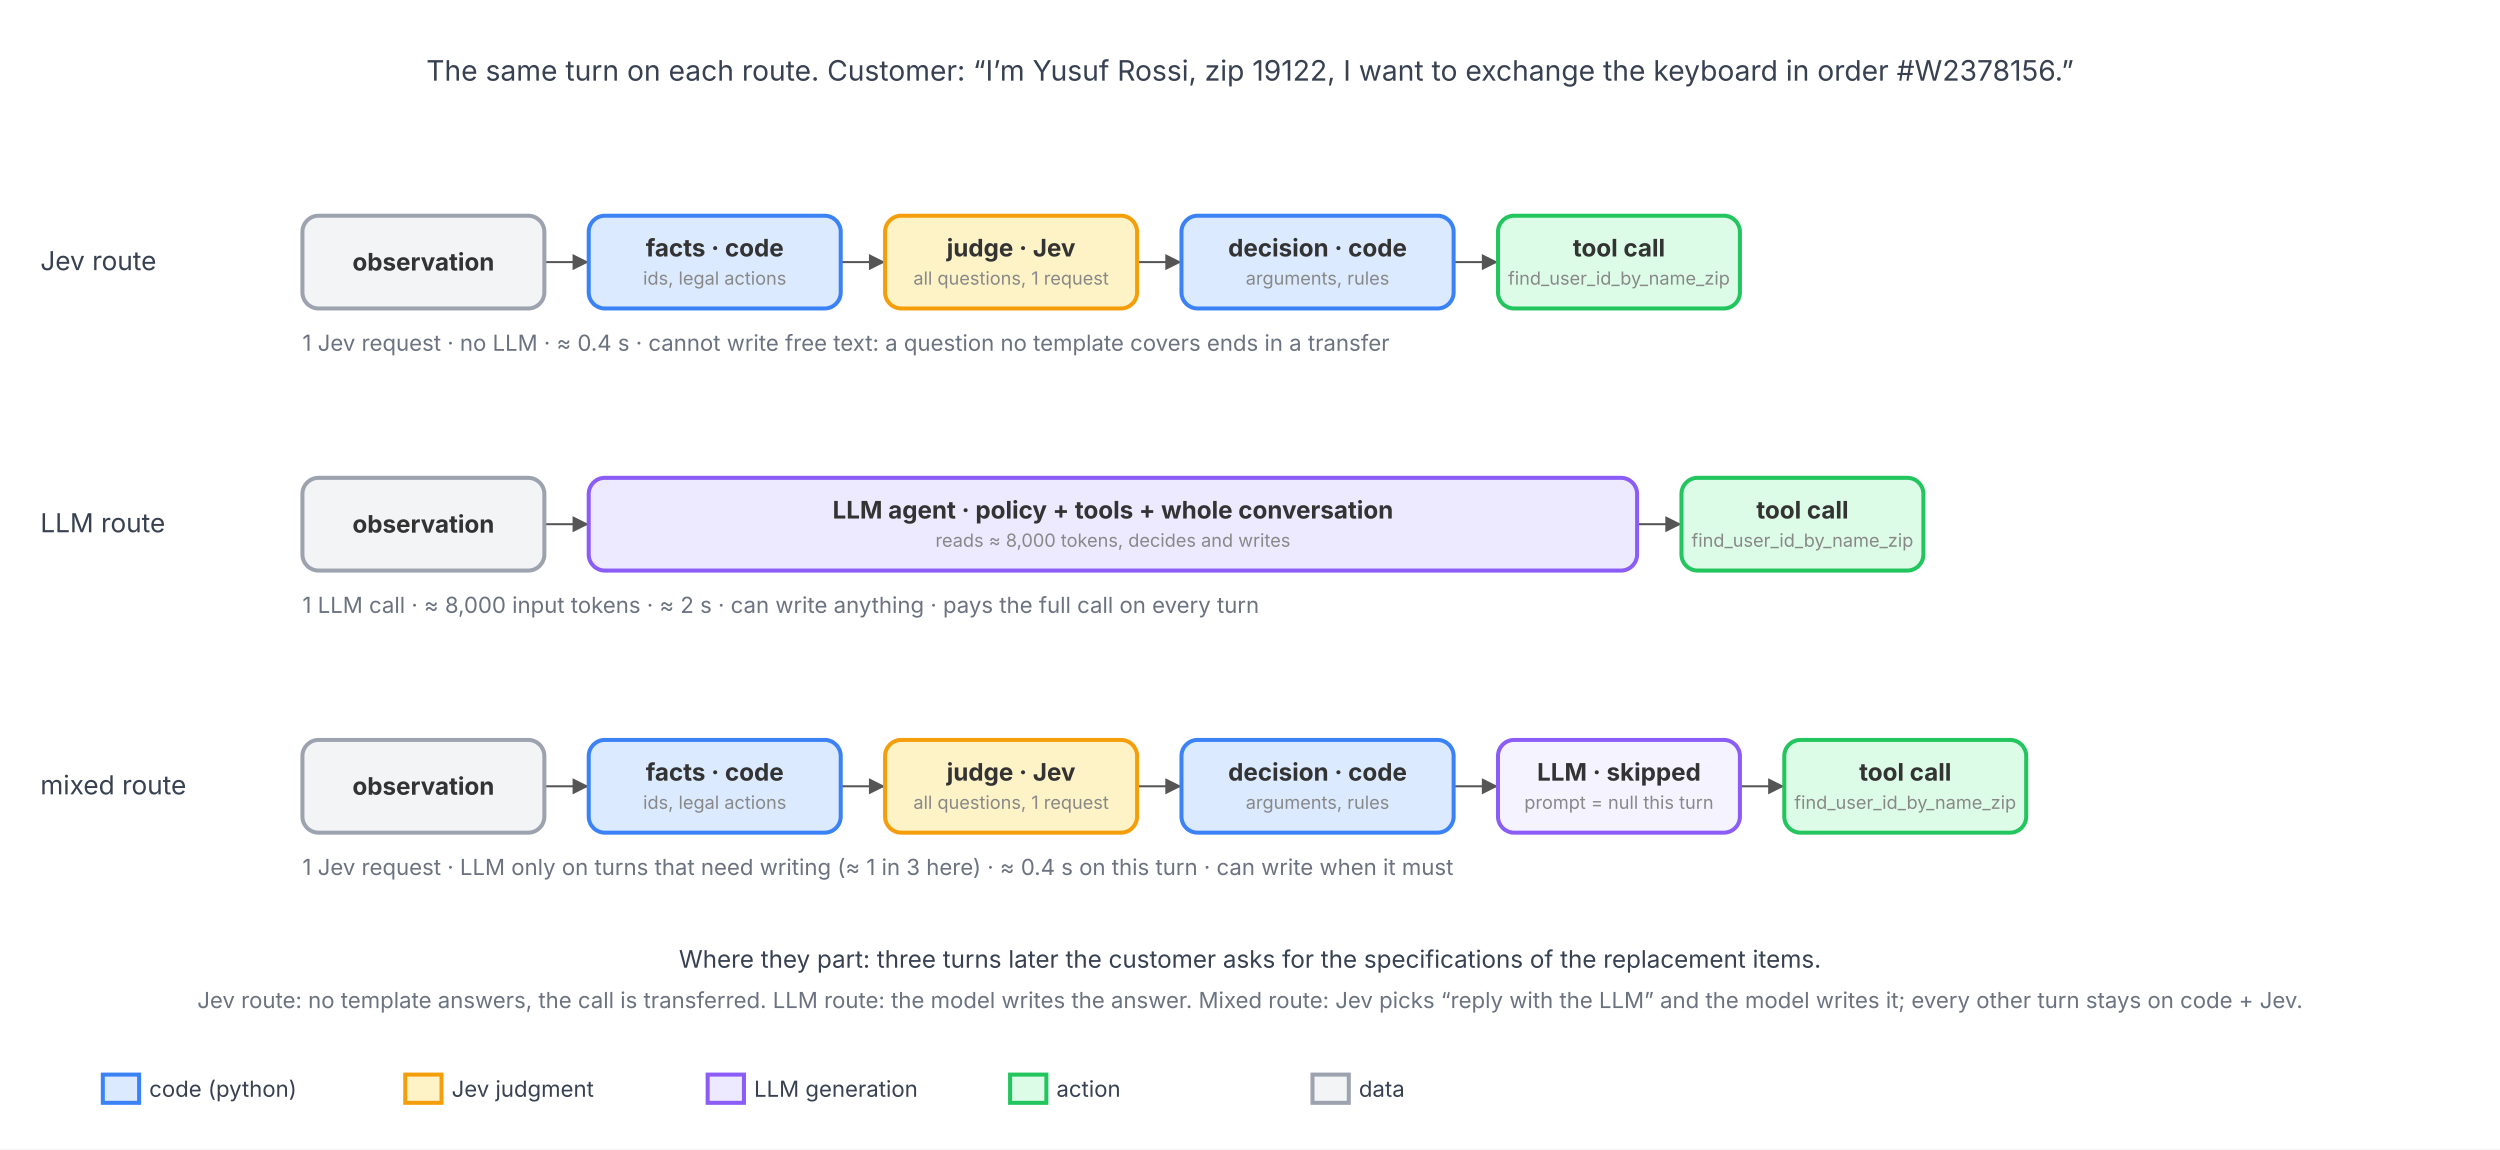
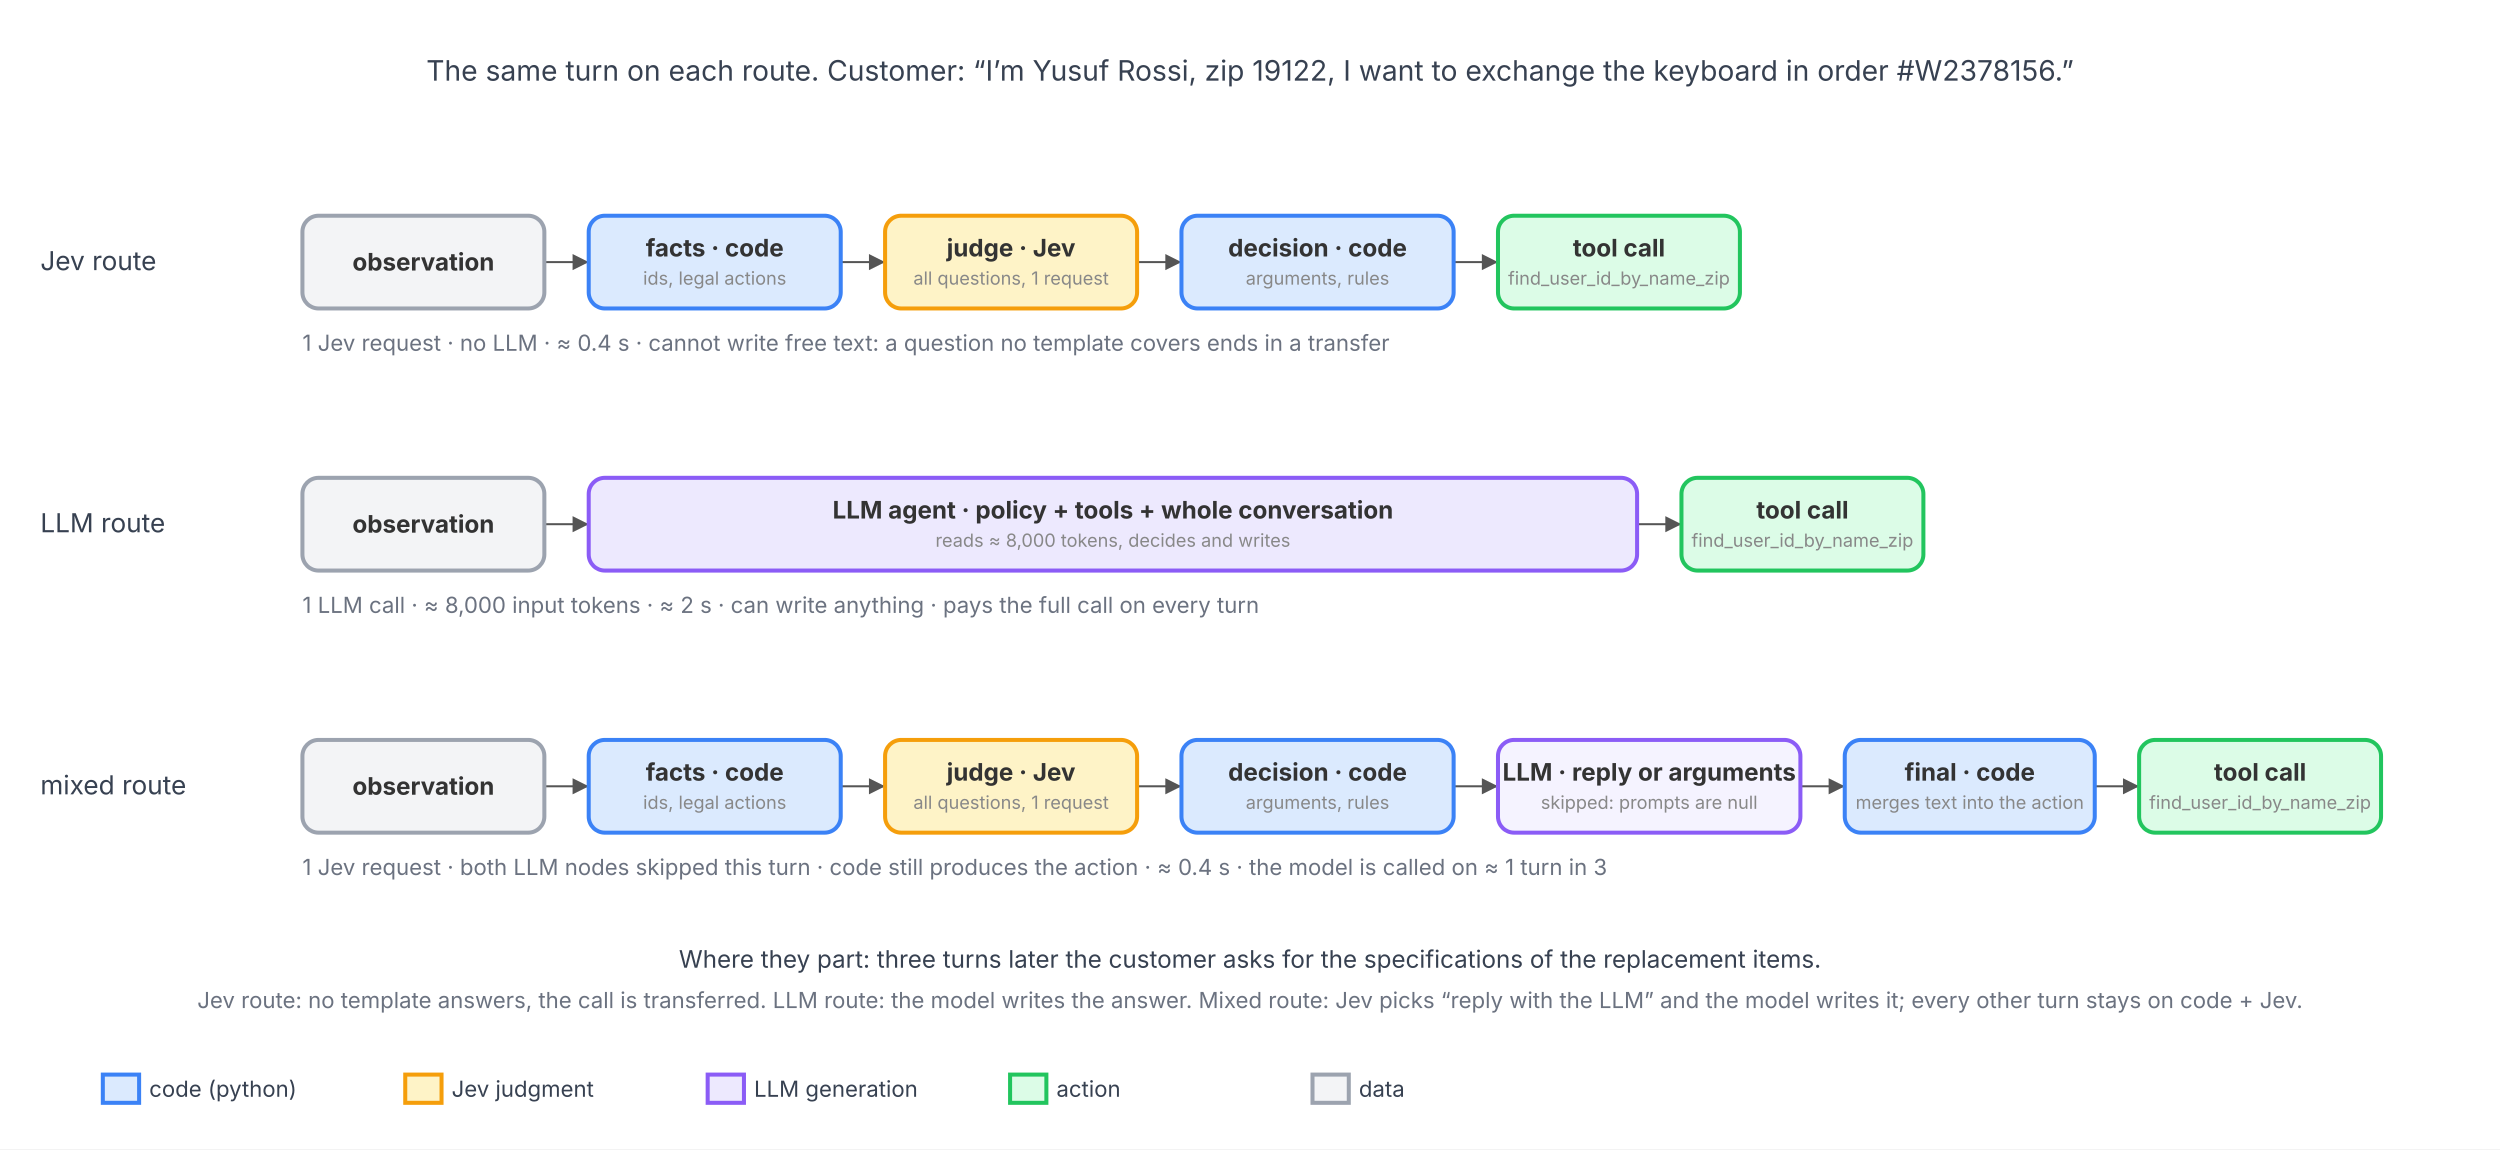
<svg xmlns="http://www.w3.org/2000/svg" font-family="Inter, Helvetica, Arial, sans-serif" height="570" viewBox="0 0 1240 570" width="1240">
  <rect fill="#FFFFFF" height="570" width="1240" />
  <defs>
    <marker id="arrow-default" markerHeight="10" markerUnits="strokeWidth" markerWidth="10" orient="auto" refX="8" refY="4">
      <polygon fill="#555555" points="0 0, 8 4, 0 8" />
    </marker>
    <marker id="arrow-c0" markerHeight="10" markerUnits="strokeWidth" markerWidth="10" orient="auto" refX="8" refY="4">
      <polygon fill="#2563EB" points="0 0, 8 4, 0 8" />
    </marker>
    <marker id="arrow-c1" markerHeight="10" markerUnits="strokeWidth" markerWidth="10" orient="auto" refX="8" refY="4">
      <polygon fill="#10B981" points="0 0, 8 4, 0 8" />
    </marker>
    <marker id="arrow-c2" markerHeight="10" markerUnits="strokeWidth" markerWidth="10" orient="auto" refX="8" refY="4">
      <polygon fill="#7C3AED" points="0 0, 8 4, 0 8" />
    </marker>
    <marker id="arrow-c3" markerHeight="10" markerUnits="strokeWidth" markerWidth="10" orient="auto" refX="8" refY="4">
      <polygon fill="#EA580C" points="0 0, 8 4, 0 8" />
    </marker>
    <marker id="arrow-c4" markerHeight="10" markerUnits="strokeWidth" markerWidth="10" orient="auto" refX="8" refY="4">
      <polygon fill="#C62828" points="0 0, 8 4, 0 8" />
    </marker>
    <marker id="arrow-c5" markerHeight="10" markerUnits="strokeWidth" markerWidth="10" orient="auto" refX="8" refY="4">
      <polygon fill="#0D47A1" points="0 0, 8 4, 0 8" />
    </marker>
    <marker id="arrow-c6" markerHeight="10" markerUnits="strokeWidth" markerWidth="10" orient="auto" refX="8" refY="4">
      <polygon fill="#1B5E20" points="0 0, 8 4, 0 8" />
    </marker>
    <marker id="arrow-c7" markerHeight="10" markerUnits="strokeWidth" markerWidth="10" orient="auto" refX="8" refY="4">
      <polygon fill="#4A148C" points="0 0, 8 4, 0 8" />
    </marker>
    <marker id="arrow-c8" markerHeight="10" markerUnits="strokeWidth" markerWidth="10" orient="auto" refX="8" refY="4">
      <polygon fill="#BF360C" points="0 0, 8 4, 0 8" />
    </marker>
    <marker id="arrow-c9" markerHeight="10" markerUnits="strokeWidth" markerWidth="10" orient="auto" refX="8" refY="4">
      <polygon fill="#37474F" points="0 0, 8 4, 0 8" />
    </marker>
  </defs>
  <path d="M 270.0,130.0 L 292.0,130.0" fill="none" marker-end="url(#arrow-default)" stroke="#555555" stroke-width="1" />
  <path d="M 417.0,130.0 L 439.0,130.0" fill="none" marker-end="url(#arrow-default)" stroke="#555555" stroke-width="1" />
  <path d="M 564.0,130.0 L 586.0,130.0" fill="none" marker-end="url(#arrow-default)" stroke="#555555" stroke-width="1" />
  <path d="M 721.0,130.0 L 743.0,130.0" fill="none" marker-end="url(#arrow-default)" stroke="#555555" stroke-width="1" />
  <path d="M 270.0,260.0 L 292.0,260.0" fill="none" marker-end="url(#arrow-default)" stroke="#555555" stroke-width="1" />
  <path d="M 812.0,260.0 L 834.0,260.0" fill="none" marker-end="url(#arrow-default)" stroke="#555555" stroke-width="1" />
  <path d="M 270.0,390.0 L 292.0,390.0" fill="none" marker-end="url(#arrow-default)" stroke="#555555" stroke-width="1" />
  <path d="M 417.0,390.0 L 439.0,390.0" fill="none" marker-end="url(#arrow-default)" stroke="#555555" stroke-width="1" />
  <path d="M 564.0,390.0 L 586.0,390.0" fill="none" marker-end="url(#arrow-default)" stroke="#555555" stroke-width="1" />
  <path d="M 721.0,390.0 L 743.0,390.0" fill="none" marker-end="url(#arrow-default)" stroke="#555555" stroke-width="1" />
-   <path d="M 863.0,390.0 L 885.0,390.0" fill="none" marker-end="url(#arrow-default)" stroke="#555555" stroke-width="1" />
+   <path d="M 893.0,390.0 L 915.0,390.0" fill="none" marker-end="url(#arrow-default)" stroke="#555555" stroke-width="1" />
+   <path d="M 1039.0,390.0 L 1061.0,390.0" fill="none" marker-end="url(#arrow-default)" stroke="#555555" stroke-width="1" />
  <rect fill="#F3F4F6" height="46.0" rx="8" stroke="#9CA3AF" stroke-width="2" width="120.0" x="150.0" y="107.0" />
  <text fill="#333333" font-size="12" font-weight="bold" text-anchor="middle" x="210.0" y="134.2">observation</text>
  <rect fill="#DBEAFE" height="46.0" rx="8" stroke="#3B82F6" stroke-width="2" width="125.0" x="292.0" y="107.0" />
  <text fill="#333333" font-size="12" font-weight="bold" text-anchor="middle" x="354.5" y="127.2">facts · code</text>
  <text fill="#888888" font-size="9" text-anchor="middle" x="354.5" y="141.2">ids, legal actions</text>
  <rect fill="#FEF3C7" height="46.0" rx="8" stroke="#F59E0B" stroke-width="2" width="125.0" x="439.0" y="107.0" />
  <text fill="#333333" font-size="12" font-weight="bold" text-anchor="middle" x="501.5" y="127.2">judge · Jev</text>
  <text fill="#888888" font-size="9" text-anchor="middle" x="501.5" y="141.2">all questions, 1 request</text>
  <rect fill="#DBEAFE" height="46.0" rx="8" stroke="#3B82F6" stroke-width="2" width="135.0" x="586.0" y="107.0" />
  <text fill="#333333" font-size="12" font-weight="bold" text-anchor="middle" x="653.5" y="127.2">decision · code</text>
  <text fill="#888888" font-size="9" text-anchor="middle" x="653.5" y="141.2">arguments, rules</text>
  <rect fill="#DCFCE7" height="46.0" rx="8" stroke="#22C55E" stroke-width="2" width="120.0" x="743.0" y="107.0" />
  <text fill="#333333" font-size="12" font-weight="bold" text-anchor="middle" x="803.0" y="127.2">tool call</text>
  <text fill="#888888" font-size="9" text-anchor="middle" x="803.0" y="141.2">find_user_id_by_name_zip</text>
  <rect fill="#F3F4F6" height="46.0" rx="8" stroke="#9CA3AF" stroke-width="2" width="120.0" x="150.0" y="237.0" />
  <text fill="#333333" font-size="12" font-weight="bold" text-anchor="middle" x="210.0" y="264.2">observation</text>
  <rect fill="#EDE9FE" height="46.0" rx="8" stroke="#8B5CF6" stroke-width="2" width="520.0" x="292.0" y="237.0" />
  <text fill="#333333" font-size="12" font-weight="bold" text-anchor="middle" x="552.0" y="257.2">LLM agent · policy + tools + whole conversation</text>
  <text fill="#888888" font-size="9" text-anchor="middle" x="552.0" y="271.2">reads ≈ 8,000 tokens, decides and writes</text>
  <rect fill="#DCFCE7" height="46.0" rx="8" stroke="#22C55E" stroke-width="2" width="120.0" x="834.0" y="237.0" />
  <text fill="#333333" font-size="12" font-weight="bold" text-anchor="middle" x="894.0" y="257.2">tool call</text>
  <text fill="#888888" font-size="9" text-anchor="middle" x="894.0" y="271.2">find_user_id_by_name_zip</text>
  <rect fill="#F3F4F6" height="46.0" rx="8" stroke="#9CA3AF" stroke-width="2" width="120.0" x="150.0" y="367.0" />
  <text fill="#333333" font-size="12" font-weight="bold" text-anchor="middle" x="210.0" y="394.2">observation</text>
  <rect fill="#DBEAFE" height="46.0" rx="8" stroke="#3B82F6" stroke-width="2" width="125.0" x="292.0" y="367.0" />
  <text fill="#333333" font-size="12" font-weight="bold" text-anchor="middle" x="354.5" y="387.2">facts · code</text>
  <text fill="#888888" font-size="9" text-anchor="middle" x="354.5" y="401.2">ids, legal actions</text>
  <rect fill="#FEF3C7" height="46.0" rx="8" stroke="#F59E0B" stroke-width="2" width="125.0" x="439.0" y="367.0" />
  <text fill="#333333" font-size="12" font-weight="bold" text-anchor="middle" x="501.5" y="387.2">judge · Jev</text>
  <text fill="#888888" font-size="9" text-anchor="middle" x="501.5" y="401.2">all questions, 1 request</text>
  <rect fill="#DBEAFE" height="46.0" rx="8" stroke="#3B82F6" stroke-width="2" width="135.0" x="586.0" y="367.0" />
  <text fill="#333333" font-size="12" font-weight="bold" text-anchor="middle" x="653.5" y="387.2">decision · code</text>
  <text fill="#888888" font-size="9" text-anchor="middle" x="653.5" y="401.2">arguments, rules</text>
-   <rect fill="#F5F3FF" height="46.0" rx="8" stroke="#8B5CF6" stroke-width="2" width="120.0" x="743.0" y="367.0" />
-   <text fill="#333333" font-size="12" font-weight="bold" text-anchor="middle" x="803.0" y="387.2">LLM · skipped</text>
-   <text fill="#888888" font-size="9" text-anchor="middle" x="803.0" y="401.2">prompt = null this turn</text>
-   <rect fill="#DCFCE7" height="46.0" rx="8" stroke="#22C55E" stroke-width="2" width="120.0" x="885.0" y="367.0" />
-   <text fill="#333333" font-size="12" font-weight="bold" text-anchor="middle" x="945.0" y="387.2">tool call</text>
-   <text fill="#888888" font-size="9" text-anchor="middle" x="945.0" y="401.2">find_user_id_by_name_zip</text>
+   <rect fill="#F5F3FF" height="46.0" rx="8" stroke="#8B5CF6" stroke-width="2" width="150.0" x="743.0" y="367.0" />
+   <text fill="#333333" font-size="12" font-weight="bold" text-anchor="middle" x="818.0" y="387.2">LLM · reply or arguments</text>
+   <text fill="#888888" font-size="9" text-anchor="middle" x="818.0" y="401.2">skipped: prompts are null</text>
+   <rect fill="#DCFCE7" height="46.0" rx="8" stroke="#22C55E" stroke-width="2" width="120.0" x="1061.0" y="367.0" />
+   <text fill="#333333" font-size="12" font-weight="bold" text-anchor="middle" x="1121.0" y="387.2">tool call</text>
+   <text fill="#888888" font-size="9" text-anchor="middle" x="1121.0" y="401.2">find_user_id_by_name_zip</text>
  <rect fill="#DBEAFE" height="14.0" rx="0" stroke="#3B82F6" stroke-width="2" width="18.0" x="51.0" y="533.0" />
  <text fill="#333333" font-size="13" font-weight="bold" text-anchor="middle" x="60.0" y="544.5"> </text>
  <rect fill="#FEF3C7" height="14.0" rx="0" stroke="#F59E0B" stroke-width="2" width="18.0" x="201.0" y="533.0" />
  <text fill="#333333" font-size="13" font-weight="bold" text-anchor="middle" x="210.0" y="544.5"> </text>
  <rect fill="#EDE9FE" height="14.0" rx="0" stroke="#8B5CF6" stroke-width="2" width="18.0" x="351.0" y="533.0" />
  <text fill="#333333" font-size="13" font-weight="bold" text-anchor="middle" x="360.0" y="544.5"> </text>
  <rect fill="#DCFCE7" height="14.0" rx="0" stroke="#22C55E" stroke-width="2" width="18.0" x="501.0" y="533.0" />
  <text fill="#333333" font-size="13" font-weight="bold" text-anchor="middle" x="510.0" y="544.5"> </text>
  <rect fill="#F3F4F6" height="14.0" rx="0" stroke="#9CA3AF" stroke-width="2" width="18.0" x="651.0" y="533.0" />
  <text fill="#333333" font-size="13" font-weight="bold" text-anchor="middle" x="660.0" y="544.5"> </text>
+   <rect fill="#DBEAFE" height="46.0" rx="8" stroke="#3B82F6" stroke-width="2" width="124.0" x="915.0" y="367.0" />
+   <text fill="#333333" font-size="12" font-weight="bold" text-anchor="middle" x="977.0" y="387.2">final · code</text>
+   <text fill="#888888" font-size="9" text-anchor="middle" x="977.0" y="401.2">merges text into the action</text>
  <text fill="#374151" font-size="13" text-anchor="start" x="20.0" y="134.0">Jev route</text>
  <text fill="#374151" font-size="13" text-anchor="start" x="20.0" y="264.0">LLM route</text>
  <text fill="#374151" font-size="13" text-anchor="start" x="20.0" y="394.0">mixed route</text>
  <text fill="#6B7280" font-size="11" text-anchor="start" x="150.0" y="174.0">1 Jev request · no LLM · ≈ 0.4 s · cannot write free text: a question no template covers ends in a transfer</text>
  <text fill="#6B7280" font-size="11" text-anchor="start" x="150.0" y="304.0">1 LLM call · ≈ 8,000 input tokens · ≈ 2 s · can write anything · pays the full call on every turn</text>
-   <text fill="#6B7280" font-size="11" text-anchor="start" x="150.0" y="434.0">1 Jev request · LLM only on turns that need writing (≈ 1 in 3 here) · ≈ 0.4 s on this turn · can write when it must</text>
+   <text fill="#6B7280" font-size="11" text-anchor="start" x="150.0" y="434.0">1 Jev request · both LLM nodes skipped this turn · code still produces the action · ≈ 0.4 s · the model is called on ≈ 1 turn in 3</text>
  <text fill="#374151" font-size="14" text-anchor="middle" x="620.0" y="40.0">The same turn on each route. Customer: “I’m Yusuf Rossi, zip 19122, I want to exchange the keyboard in order #W2378156.”</text>
  <text fill="#374151" font-size="12" text-anchor="middle" x="620.0" y="480.0">Where they part: three turns later the customer asks for the specifications of the replacement items.</text>
  <text fill="#6B7280" font-size="11" text-anchor="middle" x="620.0" y="500.0">Jev route: no template answers, the call is transferred.   LLM route: the model writes the answer.   Mixed route: Jev picks “reply with the LLM” and the model writes it; every other turn stays on code + Jev.</text>
  <text fill="#374151" font-size="11" text-anchor="start" x="74.0" y="544.0">code (python)</text>
  <text fill="#374151" font-size="11" text-anchor="start" x="224.0" y="544.0">Jev judgment</text>
  <text fill="#374151" font-size="11" text-anchor="start" x="374.0" y="544.0">LLM generation</text>
  <text fill="#374151" font-size="11" text-anchor="start" x="524.0" y="544.0">action</text>
  <text fill="#374151" font-size="11" text-anchor="start" x="674.0" y="544.0">data</text>
</svg>
